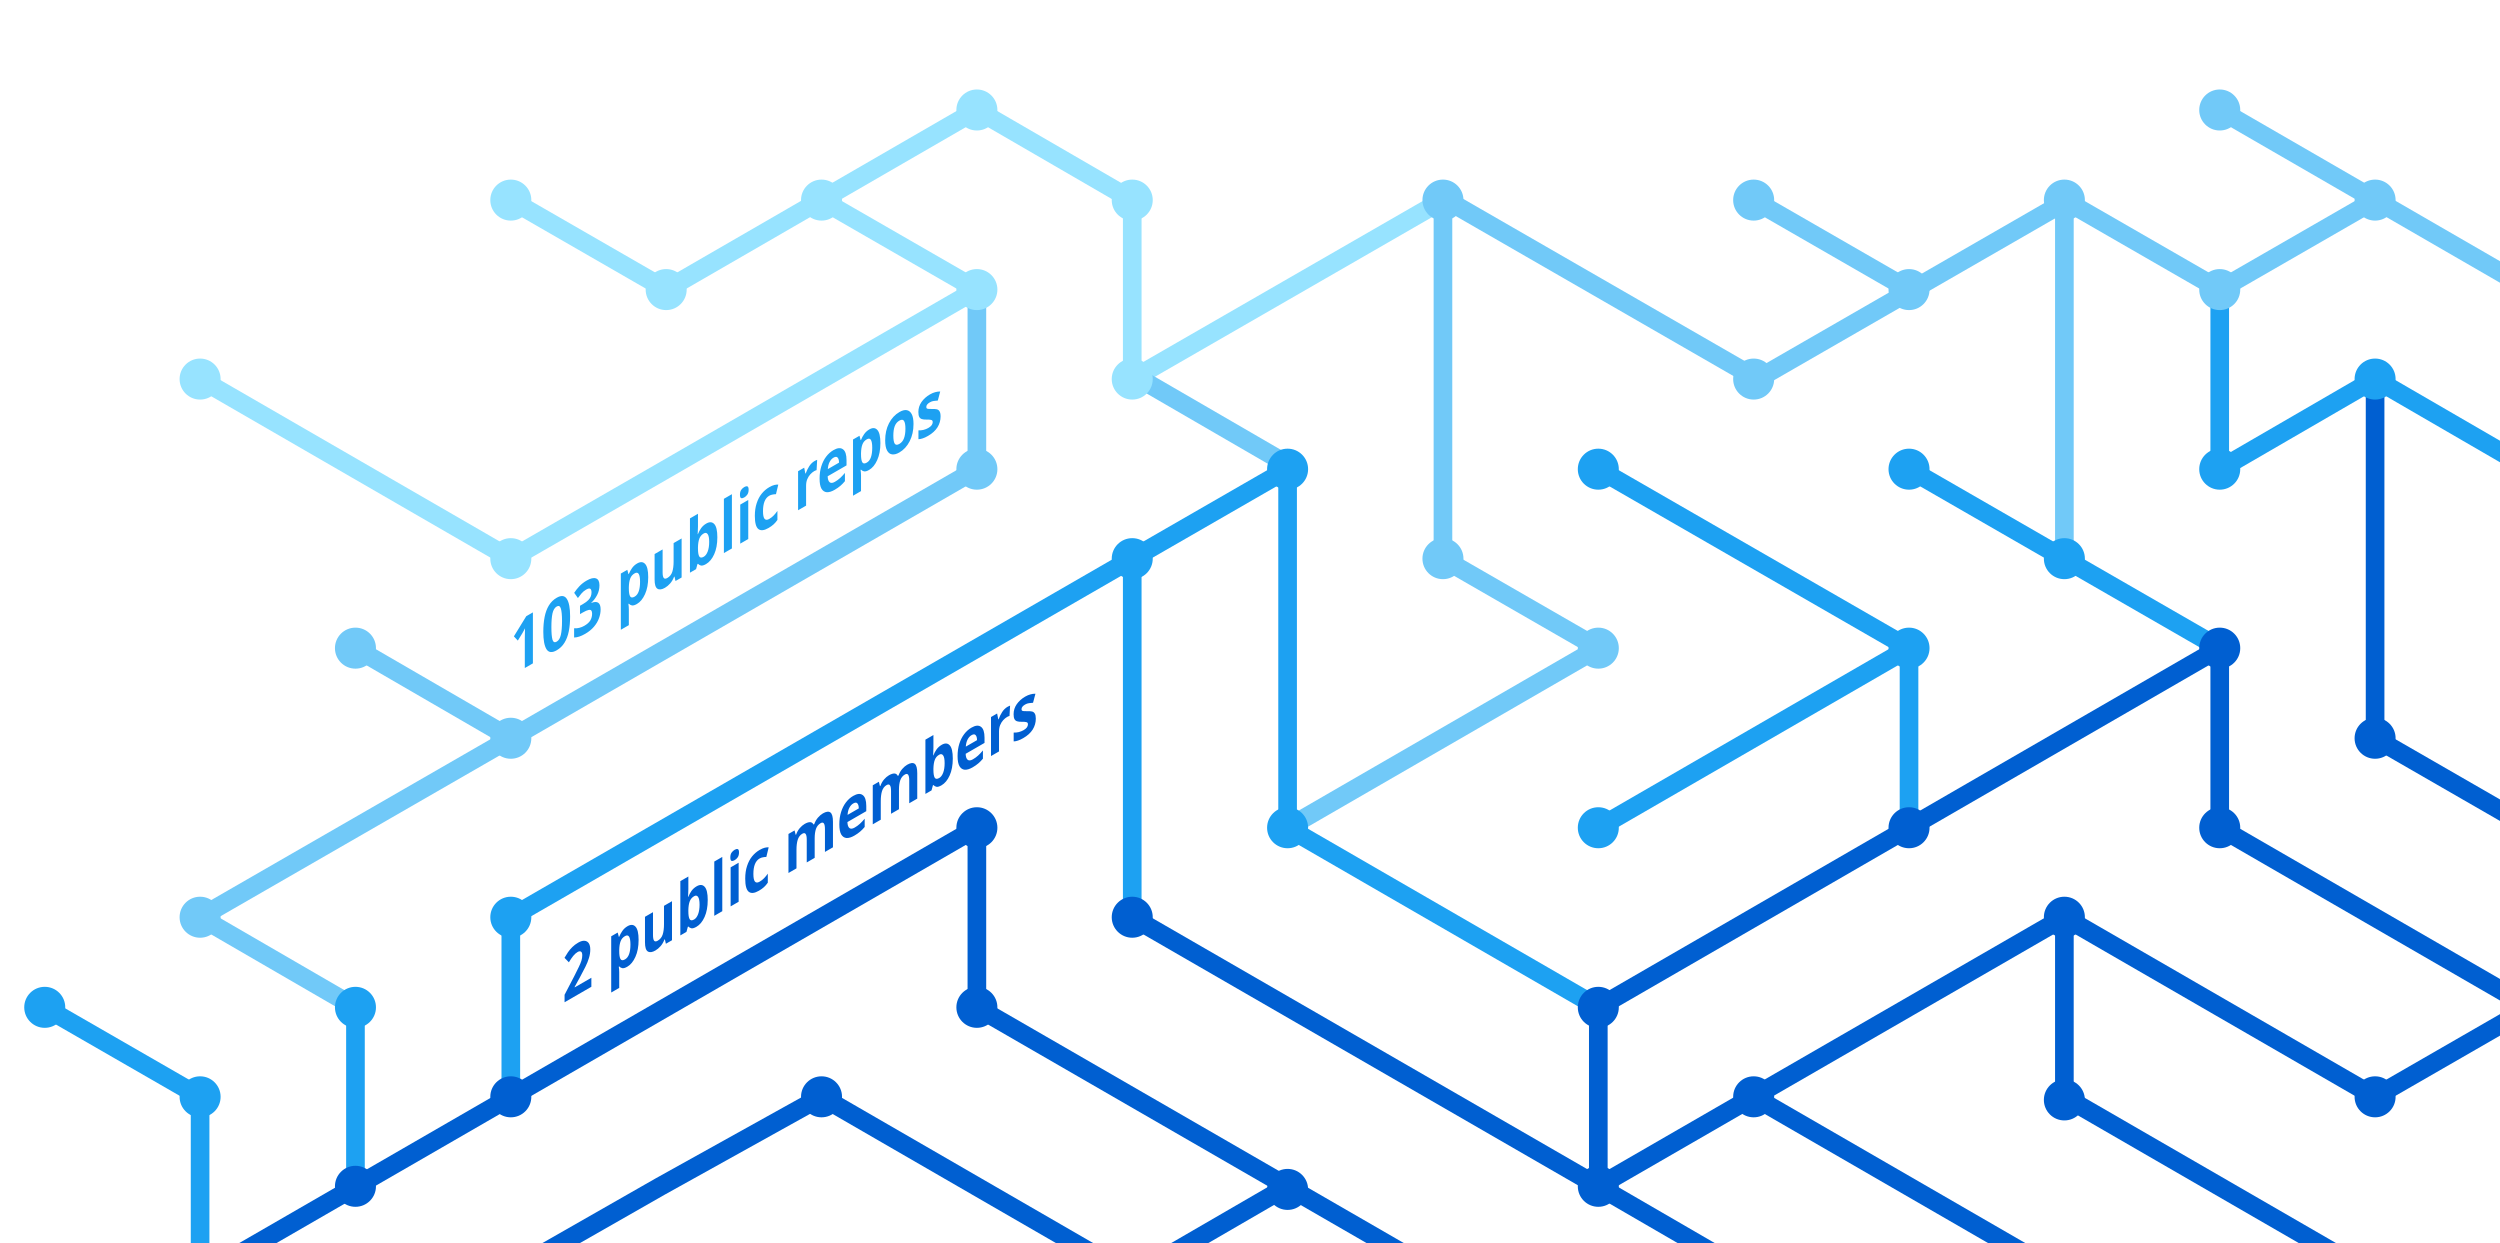
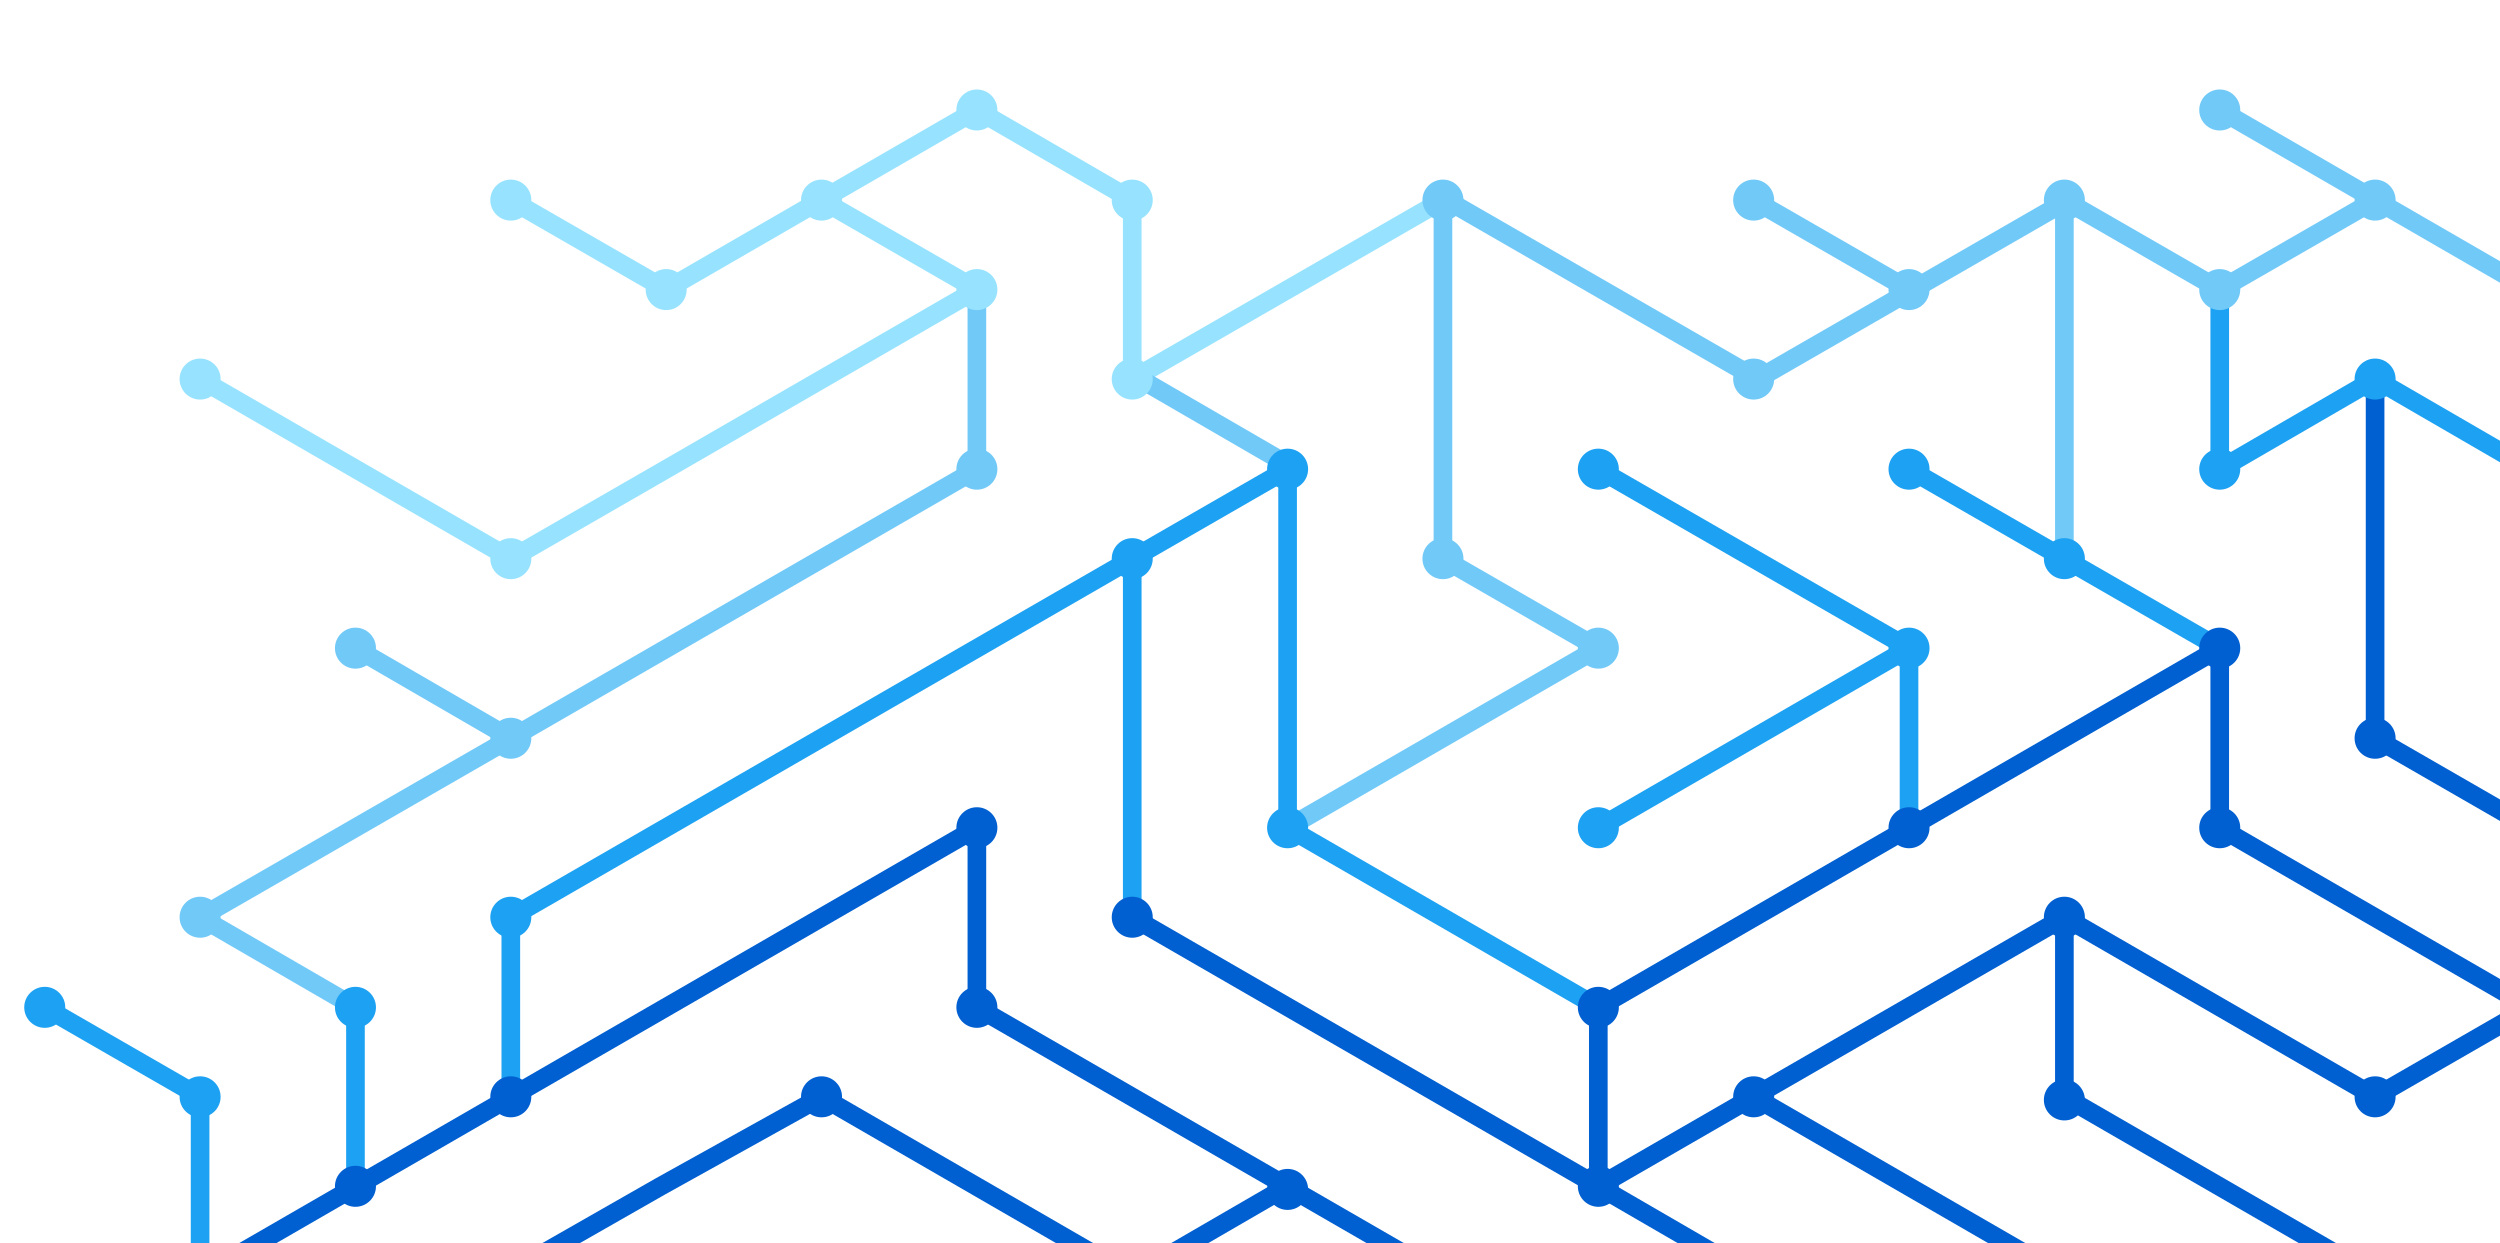
- <svg xmlns="http://www.w3.org/2000/svg" version="1.1" x="0px" y="0px" viewBox="0 0 402.3 200" style="enable-background:new 0 0 402.3 200;" xml:space="preserve">
+ <svg xmlns="http://www.w3.org/2000/svg" version="1.1" id="Layer_1" x="0px" y="0px" viewBox="0 0 402.3 200" style="enable-background:new 0 0 402.3 200;" xml:space="preserve">
  <style type="text/css">
	.st0{display:none;}
	.st1{fill:none;stroke:#005FD1;stroke-width:3;stroke-miterlimit:10;}
	.st2{fill:none;stroke:#1DA1F2;stroke-width:3;stroke-miterlimit:10;}
- 	.st3{fill:none;stroke:#FBAD1B;stroke-width:3;stroke-miterlimit:10;}
- 	.st4{fill:none;stroke:#71C9F8;stroke-width:3;stroke-miterlimit:10;}
- 	.st5{fill:none;stroke:#199855;stroke-width:3;stroke-miterlimit:10;}
- 	.st6{fill:none;stroke:#000000;stroke-width:3;stroke-miterlimit:10;}
- 	.st7{fill:none;stroke:#97E3FF;stroke-width:3;stroke-miterlimit:10;}
- 	.st8{fill:none;stroke:#70C5DC;stroke-width:3;stroke-miterlimit:10;}
- 	.st9{fill:none;stroke:#DF235F;stroke-miterlimit:10;}
- 	.st10{fill:#1A5CA7;}
- 	.st11{fill:#1DA1F2;}
- 	.st12{fill:#97E3FF;}
- 	.st13{fill:#71C9F8;}
- 	.st14{fill:#005FD1;}
- 	.st15{font-family:HelveticaNeue-Bold, system-ui, sans-serif; font-weight:bold;}
- 	.st16{font-size:11.5px;}
+ 	.st3{fill:none;stroke:#71C9F8;stroke-width:3;stroke-miterlimit:10;}
+ 	.st4{fill:none;stroke:#97E3FF;stroke-width:3;stroke-miterlimit:10;}
+ 	.st5{fill:#1DA1F2;}
+ 	.st6{fill:#97E3FF;}
+ 	.st7{fill:#71C9F8;}
+ 	.st8{fill:#005FD1;}
+ 	.st9{display:inline;fill:#005FD1;}
+ 	.st10{font-family:'HelveticaNeue-Bold';}
+ 	.st11{font-size:11.5px;}
+ 	.st12{display:inline;fill:#1DA1F2;}
</style>
  <g id="guides" class="st0">
</g>
  <g id="lines">
    <polyline class="st1" points="382.2,205.4 332.2,176.5 332.2,147.6  " />
    <polyline class="st1" points="357.2,104.3 357.2,133.2 407.2,162.1  " />
    <line class="st2" x1="307.2" y1="104.3" x2="257.2" y2="133.2" />
    <line class="st1" x1="332.2" y1="205.4" x2="282.2" y2="176.5" />
-     <polyline class="st4" points="157.2,46.6 157.2,75.5 82.2,118.8 32.2,147.6 57.2,162.1  " />
+     <polyline class="st3" points="157.2,46.6 157.2,75.5 82.2,118.8 32.2,147.6 57.2,162.1  " />
    <polyline class="st2" points="82.2,176.5 82.2,147.6 182.2,89.9 182.2,147.6  " />
    <polyline class="st1" points="207.2,190.9 182.2,205.4 132.2,176.5 106.3,190.9 80.9,205.4  " />
    <polyline class="st1" points="32.2,205.4 157.2,133.2 157.2,162.1 232.2,205.4  " />
    <line class="st2" x1="307.2" y1="133.2" x2="307.2" y2="104.3" />
    <polyline class="st2" points="257.2,162.1 207.2,133.2 207.2,75.5 182.2,89.9  " />
-     <polyline class="st7" points="32.2,61 82.2,89.9 107.2,75.5 157.2,46.6 132.2,32.2  " />
-     <line class="st4" x1="57.2" y1="104.3" x2="82.2" y2="118.8" />
-     <polyline class="st4" points="207.2,133.2 257.2,104.3 232.2,89.9 232.2,32.2  " />
+     <polyline class="st4" points="32.2,61 82.2,89.9 107.2,75.5 157.2,46.6 132.2,32.2  " />
+     <line class="st3" x1="57.2" y1="104.3" x2="82.2" y2="118.8" />
+     <polyline class="st3" points="207.2,133.2 257.2,104.3 232.2,89.9 232.2,32.2  " />
    <polyline class="st1" points="407.2,162.1 382.2,176.5 332.2,147.6 257.2,190.9  " />
-     <line class="st4" x1="282.2" y1="32.2" x2="307.2" y2="46.6" />
-     <polyline class="st7" points="232.2,32.2 182.2,61 182.2,32.2 157.2,17.7 107.2,46.6 82.2,32.2  " />
+     <line class="st3" x1="282.2" y1="32.2" x2="307.2" y2="46.6" />
+     <polyline class="st4" points="232.2,32.2 182.2,61 182.2,32.2 157.2,17.7 107.2,46.6 82.2,32.2  " />
    <line class="st1" x1="257.2" y1="162.1" x2="257.2" y2="190.9" />
    <line class="st1" x1="257.2" y1="190.9" x2="282.2" y2="205.4" />
    <line class="st2" x1="257.2" y1="75.5" x2="307.2" y2="104.3" />
-     <line class="st4" x1="407.2" y1="46.6" x2="357.2" y2="17.7" />
+     <line class="st3" x1="407.2" y1="46.6" x2="357.2" y2="17.7" />
    <polyline class="st2" points="307.2,75.5 332.2,89.9 357.2,104.3  " />
-     <line class="st4" x1="332.2" y1="32.2" x2="332.2" y2="89.9" />
+     <line class="st3" x1="332.2" y1="32.2" x2="332.2" y2="89.9" />
    <polyline class="st2" points="407.2,75.5 382.2,61 357.2,75.5 357.2,46.6  " />
    <polyline class="st1" points="382.2,61 382.2,118.8 407.2,133.2  " />
    <line class="st1" x1="257.2" y1="162.1" x2="357.2" y2="104.3" />
-     <line class="st4" x1="183.5" y1="61" x2="208.5" y2="75.5" />
+     <line class="st3" x1="183.5" y1="61" x2="208.5" y2="75.5" />
    <line class="st2" x1="57.2" y1="162.1" x2="57.2" y2="191.4" />
-     <polyline class="st4" points="332.2,32.2 357.2,46.6 382.2,32.2  " />
-     <polyline class="st4" points="332.8,32.2 282.8,61 232.8,32.2  " />
+     <polyline class="st3" points="332.2,32.2 357.2,46.6 382.2,32.2  " />
+     <polyline class="st3" points="332.8,32.2 282.8,61 232.8,32.2  " />
    <line class="st1" x1="182.2" y1="147.6" x2="257.2" y2="190.9" />
    <polyline class="st2" points="32.2,205.4 32.2,176.5 7.2,162.1  " />
  </g>
  <g id="circles">
-     <circle class="st11" cx="32.2" cy="176.5" r="3.3" />
-     <circle class="st12" cx="132.2" cy="32.2" r="3.3" />
-     <circle class="st12" cx="107.2" cy="46.6" r="3.3" />
-     <circle class="st12" cx="82.2" cy="32.2" r="3.3" />
-     <circle class="st13" cx="232.2" cy="32.2" r="3.3" />
-     <circle class="st12" cx="182.2" cy="61" r="3.3" />
-     <circle class="st11" cx="182.2" cy="89.9" r="3.3" />
-     <circle class="st12" cx="157.2" cy="46.6" r="3.3" />
-     <circle class="st11" cx="207.2" cy="75.5" r="3.3" />
-     <circle class="st13" cx="82.2" cy="118.8" r="3.3" />
-     <circle class="st12" cx="32.2" cy="61" r="3.3" />
-     <circle class="st13" cx="57.2" cy="104.3" r="3.3" />
-     <circle class="st14" cx="82.2" cy="176.5" r="3.3" />
-     <circle class="st14" cx="57.2" cy="190.9" r="3.3" />
-     <circle class="st14" cx="207.2" cy="191.4" r="3.3" />
-     <circle class="st11" cx="257.2" cy="133.2" r="3.3" />
-     <circle class="st11" cx="257.2" cy="75.5" r="3.3" />
-     <circle class="st13" cx="282.2" cy="32.2" r="3.3" />
-     <circle class="st11" cx="307.2" cy="104.3" r="3.3" />
-     <circle class="st13" cx="307.2" cy="46.6" r="3.3" />
-     <circle class="st14" cx="257.2" cy="190.9" r="3.3" />
-     <circle class="st11" cx="207.2" cy="133.2" r="3.3" />
-     <circle class="st14" cx="257.2" cy="162.1" r="3.3" />
-     <circle class="st14" cx="282.2" cy="176.5" r="3.3" />
-     <circle class="st14" cx="307.2" cy="133.2" r="3.3" />
-     <circle class="st13" cx="32.2" cy="147.6" r="3.3" />
-     <circle class="st11" cx="82.2" cy="147.6" r="3.3" />
-     <circle class="st14" cx="132.2" cy="176.5" r="3.3" />
-     <circle class="st13" cx="232.2" cy="89.9" r="3.3" />
-     <circle class="st13" cx="157.2" cy="75.5" r="3.3" />
-     <circle class="st14" cx="182.2" cy="147.6" r="3.3" />
-     <circle class="st14" cx="157.2" cy="133.2" r="3.3" />
-     <circle class="st14" cx="157.2" cy="162.1" r="3.3" />
-     <circle class="st13" cx="257.2" cy="104.3" r="3.3" />
-     <circle class="st13" cx="282.2" cy="61" r="3.3" />
-     <circle class="st12" cx="182.2" cy="32.2" r="3.3" />
-     <circle class="st12" cx="157.2" cy="17.7" r="3.3" />
-     <circle class="st12" cx="82.2" cy="89.9" r="3.3" />
-     <circle class="st11" cx="57.2" cy="162.1" r="3.3" />
-     <circle class="st14" cx="332.2" cy="147.6" r="3.3" />
-     <circle class="st14" cx="332.2" cy="177" r="3.3" />
-     <circle class="st14" cx="357.2" cy="104.3" r="3.3" />
-     <circle class="st11" cx="307.2" cy="75.5" r="3.3" />
-     <circle class="st14" cx="357.2" cy="133.2" r="3.3" />
-     <circle class="st11" cx="332.2" cy="89.9" r="3.3" />
-     <circle class="st13" cx="332.2" cy="32.2" r="3.3" />
-     <circle class="st13" cx="357.2" cy="17.7" r="3.3" />
-     <circle class="st13" cx="357.2" cy="46.6" r="3.3" />
-     <circle class="st13" cx="382.2" cy="32.2" r="3.3" />
-     <circle class="st11" cx="357.2" cy="75.5" r="3.3" />
-     <circle class="st11" cx="382.2" cy="61" r="3.3" />
-     <circle class="st14" cx="382.2" cy="118.8" r="3.3" />
-     <circle class="st14" cx="382.2" cy="176.5" r="3.3" />
-     <circle class="st11" cx="7.2" cy="162.1" r="3.3" />
+     <circle class="st5" cx="32.2" cy="176.5" r="3.3" />
+     <circle class="st6" cx="132.2" cy="32.2" r="3.3" />
+     <circle class="st6" cx="107.2" cy="46.6" r="3.3" />
+     <circle class="st6" cx="82.2" cy="32.2" r="3.3" />
+     <circle class="st7" cx="232.2" cy="32.2" r="3.3" />
+     <circle class="st6" cx="182.2" cy="61" r="3.3" />
+     <circle class="st5" cx="182.2" cy="89.9" r="3.3" />
+     <circle class="st6" cx="157.2" cy="46.6" r="3.3" />
+     <circle class="st5" cx="207.2" cy="75.5" r="3.3" />
+     <circle class="st7" cx="82.2" cy="118.8" r="3.3" />
+     <circle class="st6" cx="32.2" cy="61" r="3.3" />
+     <circle class="st7" cx="57.2" cy="104.3" r="3.3" />
+     <circle class="st8" cx="82.2" cy="176.5" r="3.3" />
+     <circle class="st8" cx="57.2" cy="190.9" r="3.3" />
+     <circle class="st8" cx="207.2" cy="191.4" r="3.3" />
+     <ellipse transform="matrix(0.1602 -0.9871 0.9871 0.1602 84.521 365.7426)" class="st5" cx="257.2" cy="133.2" rx="3.3" ry="3.3" />
+     <ellipse transform="matrix(0.1602 -0.9871 0.9871 0.1602 141.476 317.2851)" class="st5" cx="257.2" cy="75.5" rx="3.3" ry="3.3" />
+     <circle class="st7" cx="282.2" cy="32.2" r="3.3" />
+     <circle class="st5" cx="307.2" cy="104.3" r="3.3" />
+     <circle class="st7" cx="307.2" cy="46.6" r="3.3" />
+     <ellipse transform="matrix(0.1602 -0.9871 0.9871 0.1602 27.5661 414.2001)" class="st8" cx="257.2" cy="190.9" rx="3.3" ry="3.3" />
+     <circle class="st5" cx="207.2" cy="133.2" r="3.3" />
+     <ellipse transform="matrix(0.1602 -0.9871 0.9871 0.1602 55.9942 390.0133)" class="st8" cx="257.2" cy="162.1" rx="3.3" ry="3.3" />
+     <circle class="st8" cx="282.2" cy="176.5" r="3.3" />
+     <circle class="st8" cx="307.2" cy="133.2" r="3.3" />
+     <circle class="st7" cx="32.2" cy="147.6" r="3.3" />
+     <circle class="st5" cx="82.2" cy="147.6" r="3.3" />
+     <circle class="st8" cx="132.2" cy="176.5" r="3.3" />
+     <circle class="st7" cx="232.2" cy="89.9" r="3.3" />
+     <circle class="st7" cx="157.2" cy="75.5" r="3.3" />
+     <circle class="st8" cx="182.2" cy="147.6" r="3.3" />
+     <circle class="st8" cx="157.2" cy="133.2" r="3.3" />
+     <circle class="st8" cx="157.2" cy="162.1" r="3.3" />
+     <ellipse transform="matrix(0.1602 -0.9871 0.9871 0.1602 113.0479 341.4719)" class="st7" cx="257.2" cy="104.3" rx="3.3" ry="3.3" />
+     <circle class="st7" cx="282.2" cy="61" r="3.3" />
+     <circle class="st6" cx="182.2" cy="32.2" r="3.3" />
+     <circle class="st6" cx="157.2" cy="17.7" r="3.3" />
+     <circle class="st6" cx="82.2" cy="89.9" r="3.3" />
+     <circle class="st5" cx="57.2" cy="162.1" r="3.3" />
+     <circle class="st8" cx="332.2" cy="147.6" r="3.3" />
+     <circle class="st8" cx="332.2" cy="177" r="3.3" />
+     <circle class="st8" cx="357.2" cy="104.3" r="3.3" />
+     <circle class="st5" cx="307.2" cy="75.5" r="3.3" />
+     <circle class="st8" cx="357.2" cy="133.2" r="3.3" />
+     <circle class="st5" cx="332.2" cy="89.9" r="3.3" />
+     <circle class="st7" cx="332.2" cy="32.2" r="3.3" />
+     <circle class="st7" cx="357.2" cy="17.7" r="3.3" />
+     <circle class="st7" cx="357.2" cy="46.6" r="3.3" />
+     <circle class="st7" cx="382.2" cy="32.2" r="3.3" />
+     <circle class="st5" cx="357.2" cy="75.5" r="3.3" />
+     <circle class="st5" cx="382.2" cy="61" r="3.3" />
+     <circle class="st8" cx="382.2" cy="118.8" r="3.3" />
+     <circle class="st8" cx="382.2" cy="176.5" r="3.3" />
+     <circle class="st5" cx="7.2" cy="162.1" r="3.3" />
  </g>
-   <g id="text">
-     <text transform="matrix(0.75 -0.433 0 1 90.5106 161.479)" class="st14 st15 st16">2 public members</text>
-     <text transform="matrix(0.75 -0.433 0 1 82.1912 108.8037)" class="st11 st15 st16">103 public repos</text>
+   <g id="text" class="st0">
+     <text transform="matrix(0.75 -0.433 0 1 90.5103 161.4787)" class="st9 st10 st11">2 public members</text>
+     <text transform="matrix(0.75 -0.433 0 1 82.1908 108.8033)" class="st12 st10 st11">103 public repos</text>
  </g>
</svg>
